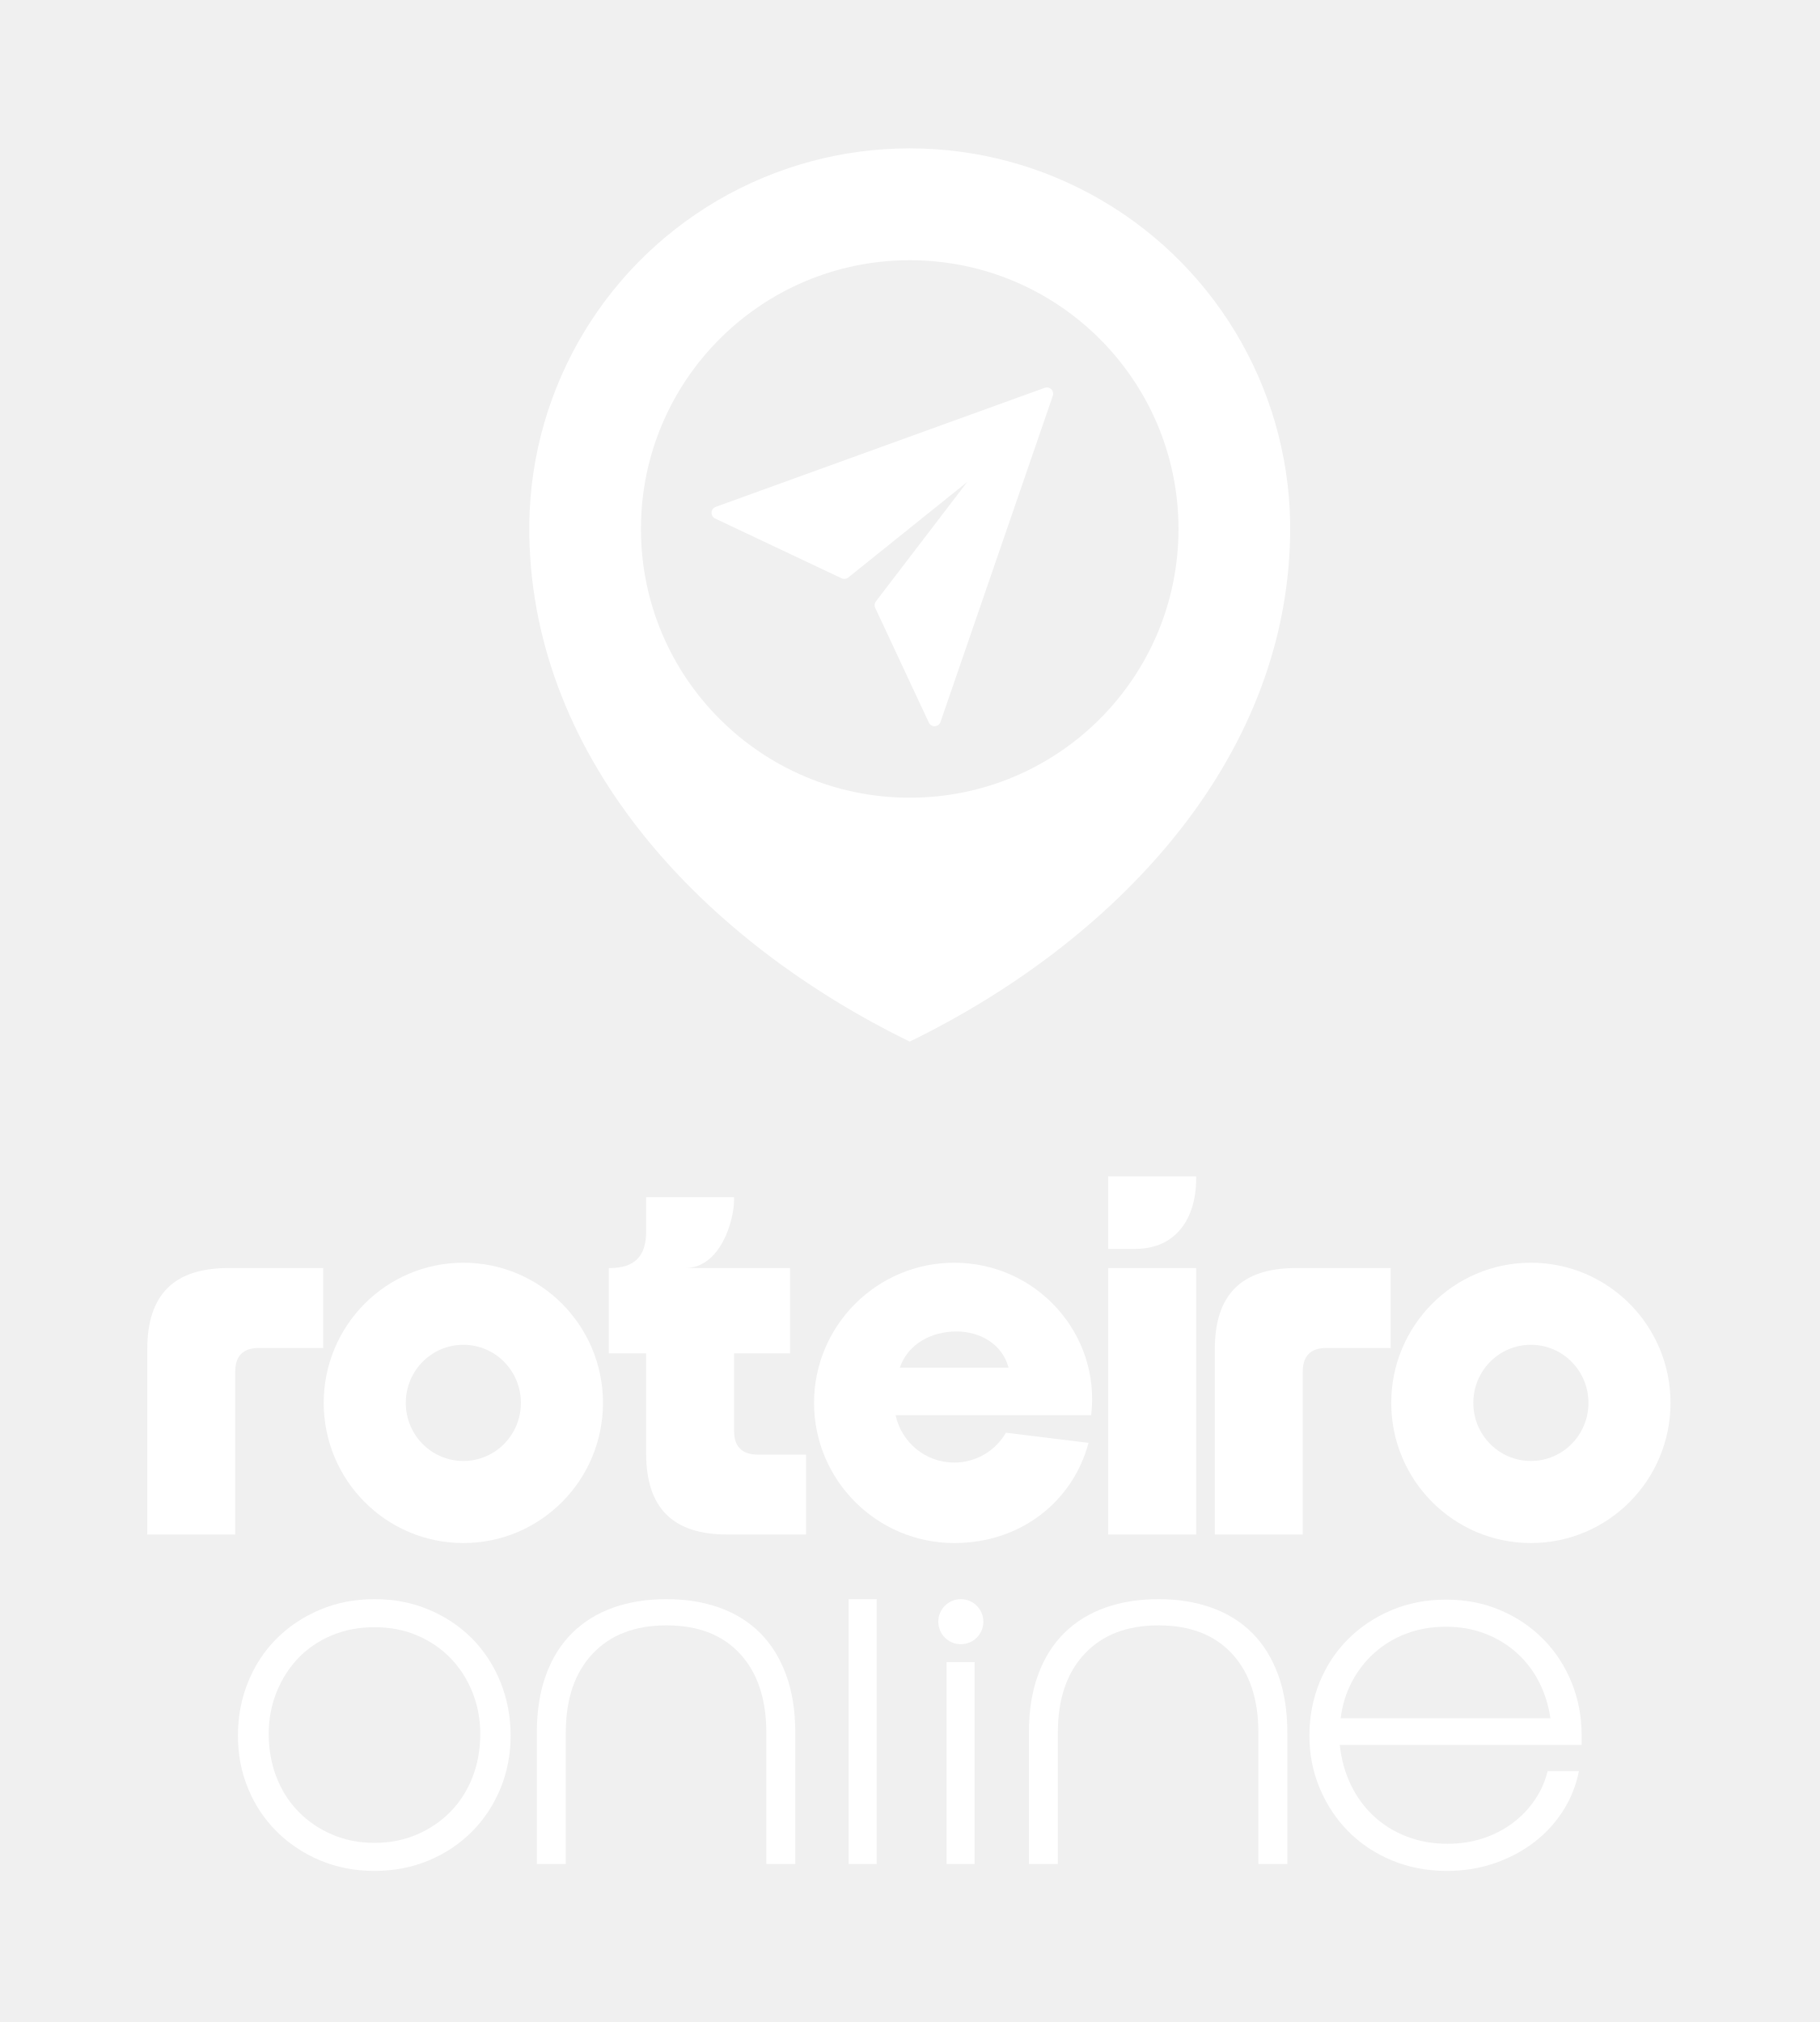
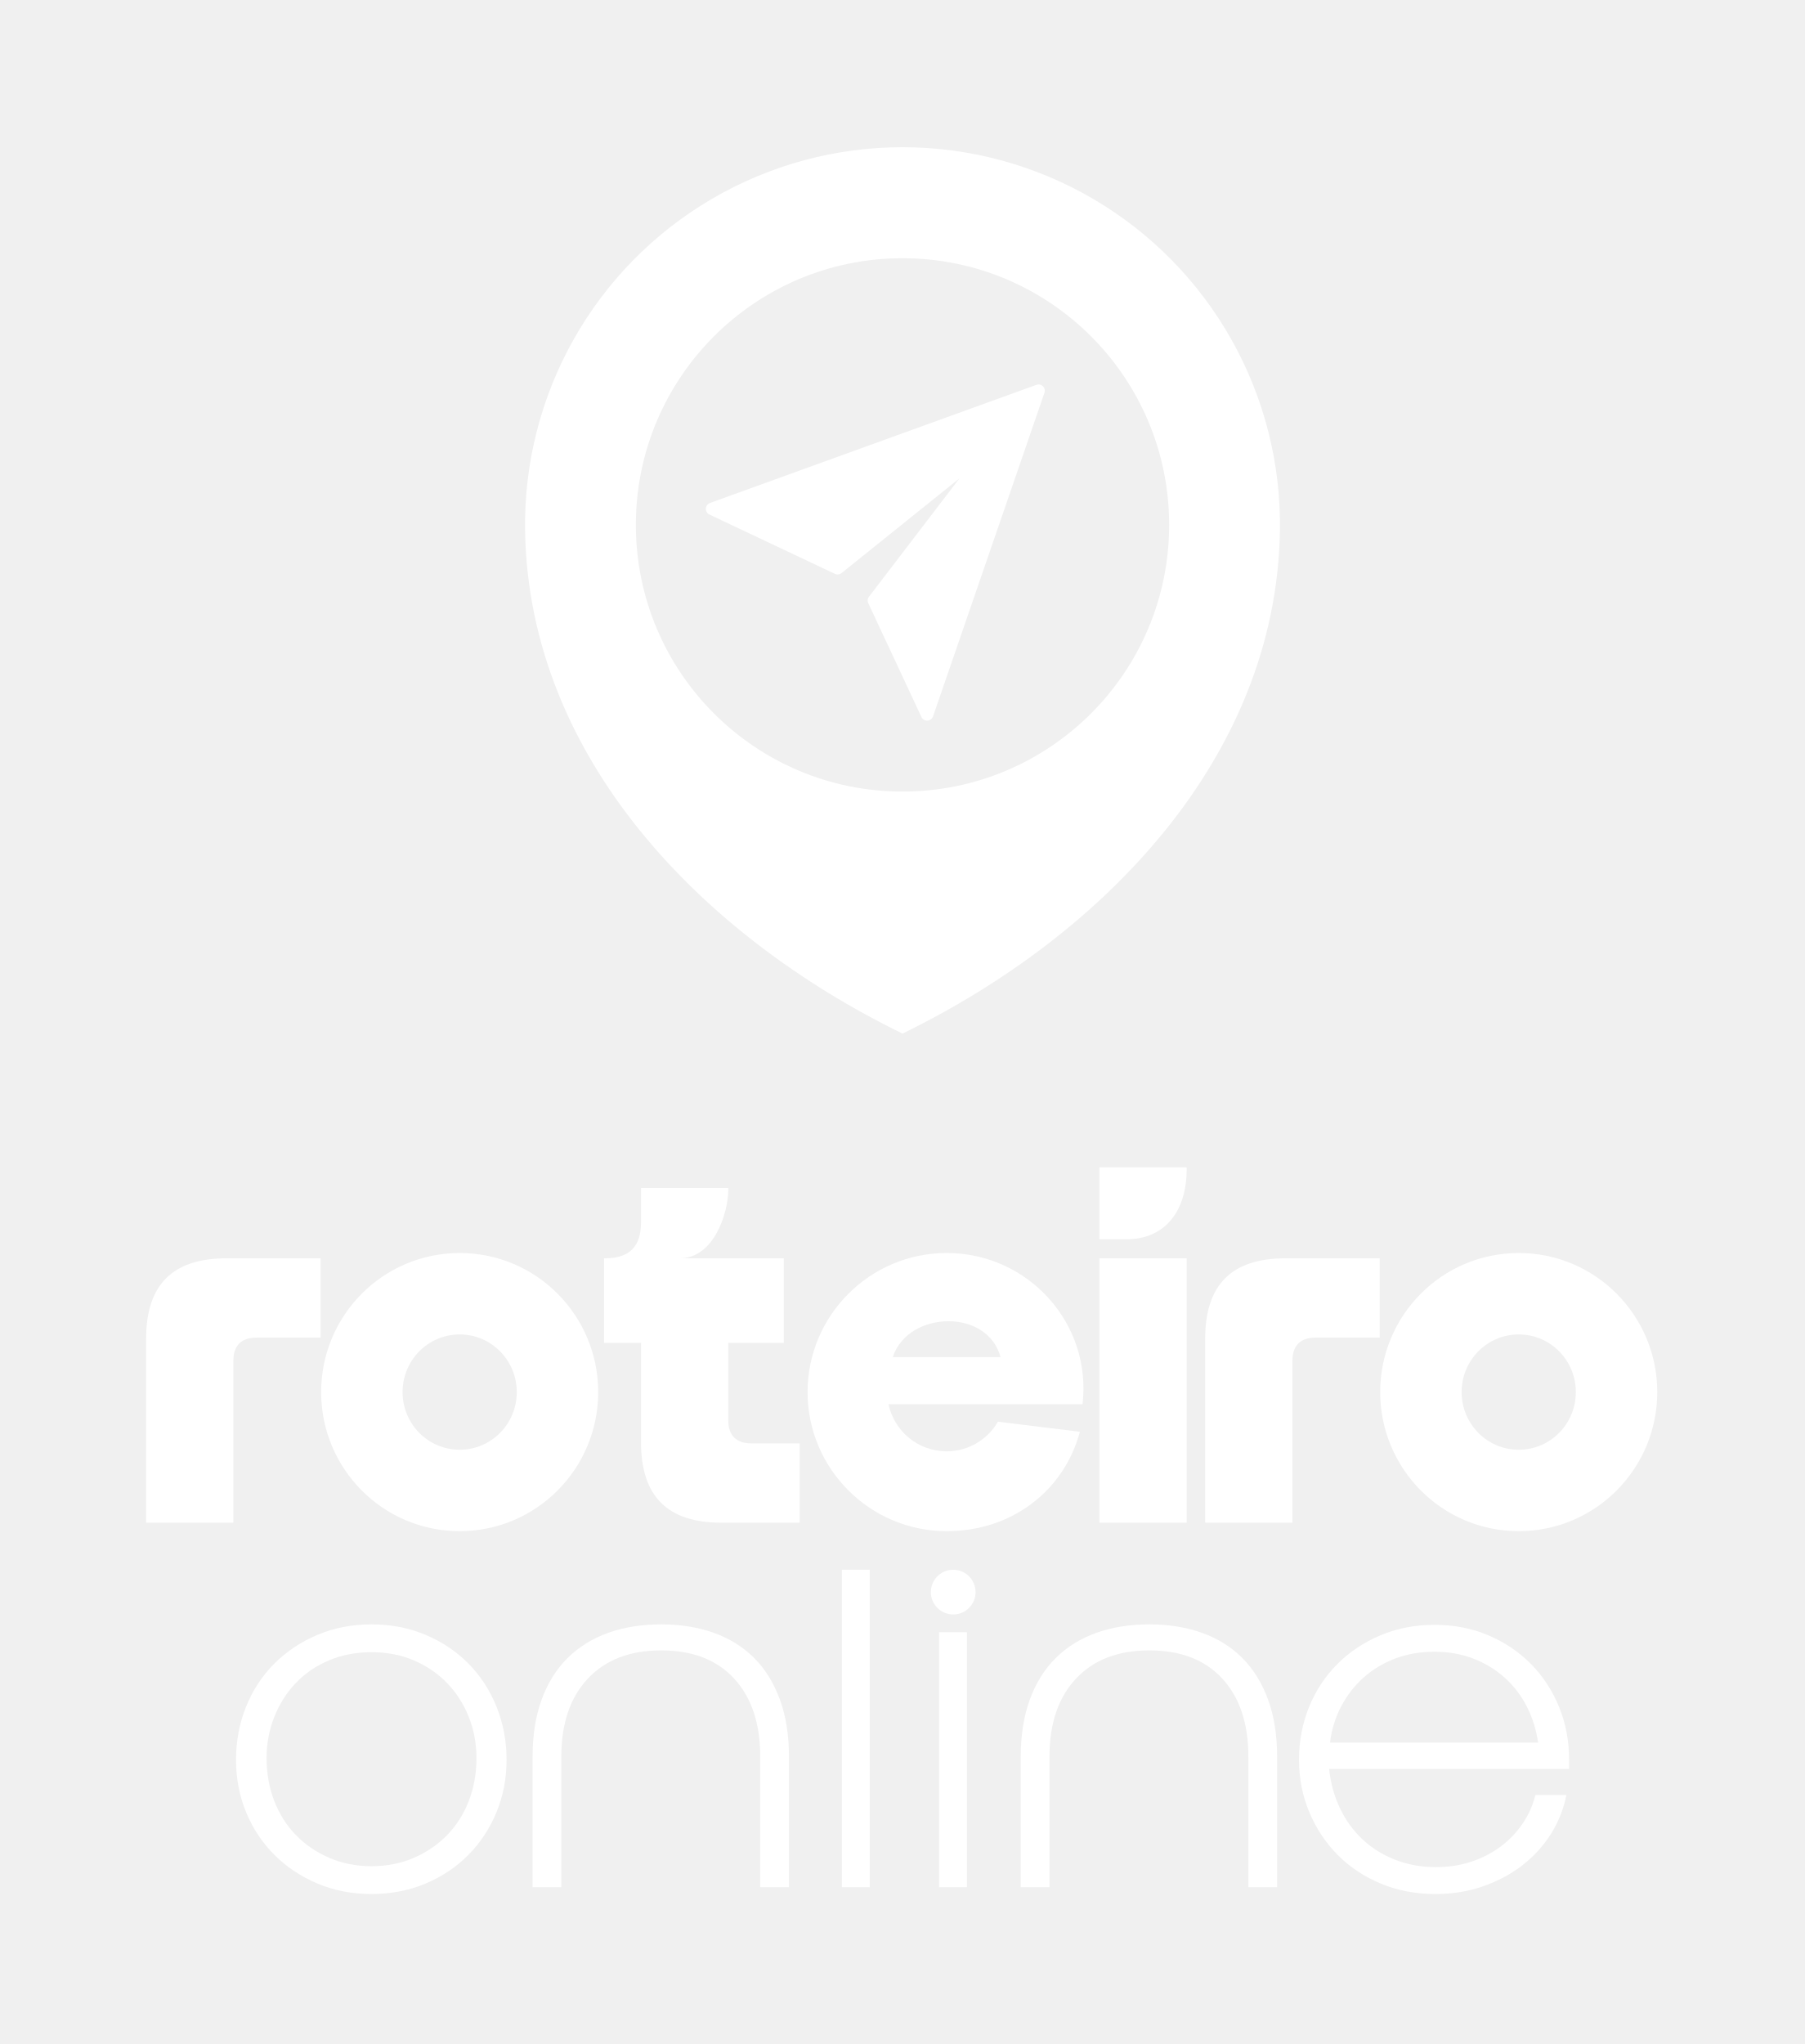
- <svg xmlns="http://www.w3.org/2000/svg" viewBox="0 0 528.6 587.7" width="529" height="588">
+ <svg xmlns="http://www.w3.org/2000/svg" viewBox="0 0 528.6 598.7" width="529" height="599">
  <g transform="translate(264.32 36.07) scale(0.25361)">
    <g transform="translate(-540.5)">
      <path fill-rule="evenodd" fill="#FFFFFF" d="M976.43 471.61 C971.89 731.57 774.18 937.53 540.50 1051.50 C306.82 937.53 109.11 731.57 104.57 471.61 A436.0 436.0 0 1 1 976.43 471.61Z M232.5 464.0 a308.0 308.0 0 1 0 616.0 0 a308.0 308.0 0 1 0 -616.0 0Z" />
      <polygon points="697.64,309.03 320.58,445.49 465.53,514.01 648.25,367.28 507.49,551.36 568.93,682.86" fill="#FFFFFF" stroke="#FFFFFF" stroke-width="14.44" stroke-linejoin="round" />
    </g>
  </g>
  <g fill="#FFFFFF" transform="translate(-189.82 22.80)">
    <path d="M 258.117 423.211 L 232.559 423.211 L 232.559 369.309 C 232.559 353.508 240.305 345.766 256.105 345.766 L 283.676 345.766 L 283.676 368.996 L 264.934 368.996 C 260.441 368.996 258.117 371.32 258.117 375.812 Z M 258.117 423.211 " />
    <path d="M 324.41 401.836 C 333.707 401.836 341.141 394.246 341.141 384.949 C 341.141 375.656 333.707 368.066 324.41 368.066 C 315.117 368.066 307.684 375.656 307.684 384.949 C 307.684 394.246 315.117 401.836 324.41 401.836 M 324.41 344.215 C 346.871 344.215 364.992 362.492 364.992 384.949 C 364.992 407.41 346.871 425.688 324.41 425.688 C 301.953 425.688 283.832 407.41 283.832 384.949 C 283.832 362.492 301.953 344.215 324.41 344.215 " />
    <path d="M 377.539 325.164 L 403.098 325.164 L 403.098 325.781 C 403.098 332.133 399.07 345.766 388.848 345.766 L 419.359 345.766 L 419.359 370.547 L 403.098 370.547 L 403.098 393.16 C 403.098 397.652 405.422 399.977 409.91 399.977 L 424.008 399.977 L 424.008 423.211 L 401.082 423.211 C 385.285 423.211 377.539 415.465 377.539 399.668 L 377.539 370.547 L 366.695 370.547 L 366.695 345.766 L 367.008 345.766 C 374.133 345.766 377.539 342.355 377.539 335.23 Z M 377.539 325.164 " />
    <path d="M 482.867 374.727 C 481.008 367.758 474.504 364.195 467.688 364.195 C 460.562 364.195 453.594 367.758 451.27 374.727 Z M 467.066 402.301 C 473.574 402.301 479.148 398.738 482.094 393.625 L 506.102 396.57 C 501.609 413.453 486.582 425.688 467.066 425.688 C 444.609 425.688 426.332 407.41 426.332 384.953 C 426.332 362.492 444.609 344.215 467.066 344.215 C 491.074 344.215 509.664 364.969 506.875 388.516 L 450.031 388.516 C 451.734 396.414 458.703 402.301 467.066 402.301 " />
    <path d="M 511.828 345.766 L 537.387 345.766 L 537.387 423.211 L 511.828 423.211 Z M 519.73 340.188 L 511.828 340.188 L 511.828 319.121 L 537.387 319.121 L 537.387 319.742 C 537.387 331.359 531.5 340.188 519.73 340.188 " />
    <path d="M 568.367 423.211 L 542.809 423.211 L 542.809 369.309 C 542.809 353.508 550.555 345.766 566.352 345.766 L 593.926 345.766 L 593.926 368.996 L 575.18 368.996 C 570.691 368.996 568.367 371.32 568.367 375.812 Z M 568.367 423.211 " />
    <path d="M 634.66 401.836 C 643.953 401.836 651.391 394.246 651.391 384.949 C 651.391 375.656 643.953 368.066 634.66 368.066 C 625.367 368.066 617.934 375.656 617.934 384.949 C 617.934 394.246 625.367 401.836 634.66 401.836 M 634.66 344.215 C 657.121 344.215 675.242 362.492 675.242 384.949 C 675.242 407.41 657.121 425.688 634.66 425.688 C 612.203 425.688 594.078 407.41 594.078 384.949 C 594.078 362.492 612.203 344.215 634.66 344.215 " />
  </g>
-   <g fill="#FFFFFF" transform="translate(-611.38 118.57)">
+   <g fill="#FFFFFF" transform="translate(-611.38 129.56)">
    <path d="M 720.148 354.379 C 715.605 354.379 711.438 355.184 707.652 356.785 C 703.867 358.391 700.637 360.594 697.965 363.402 C 695.289 366.207 693.195 369.508 691.68 373.293 C 690.168 377.082 689.41 381.109 689.41 385.387 C 689.41 389.93 690.168 394.141 691.68 398.016 C 693.195 401.891 695.336 405.234 698.098 408.043 C 700.855 410.848 704.113 413.051 707.852 414.656 C 711.594 416.258 715.695 417.062 720.148 417.062 C 724.602 417.062 728.703 416.258 732.445 414.656 C 736.188 413.051 739.438 410.848 742.203 408.043 C 744.961 405.234 747.102 401.891 748.617 398.016 C 750.129 394.141 750.891 389.93 750.891 385.387 C 750.891 381.109 750.129 377.082 748.617 373.293 C 747.102 369.508 744.984 366.207 742.27 363.402 C 739.551 360.594 736.32 358.391 732.578 356.785 C 728.836 355.184 724.695 354.379 720.148 354.379 M 720.148 425.215 C 714.445 425.215 709.168 424.188 704.312 422.141 C 699.453 420.09 695.246 417.285 691.68 413.719 C 688.117 410.16 685.355 405.992 683.395 401.223 C 681.434 396.461 680.457 391.355 680.457 385.922 C 680.457 380.398 681.434 375.211 683.395 370.352 C 685.355 365.496 688.117 361.285 691.68 357.723 C 695.246 354.16 699.453 351.352 704.312 349.301 C 709.168 347.254 714.445 346.227 720.148 346.227 C 725.852 346.227 731.129 347.254 735.988 349.301 C 740.844 351.352 745.031 354.16 748.551 357.723 C 752.07 361.285 754.809 365.496 756.77 370.352 C 758.727 375.211 759.711 380.398 759.711 385.922 C 759.711 391.355 758.727 396.461 756.77 401.223 C 754.809 405.992 752.07 410.16 748.551 413.719 C 745.031 417.285 740.844 420.09 735.988 422.141 C 731.129 424.188 725.852 425.215 720.148 425.215 " />
    <path d="M 775.75 423.211 L 767.328 423.211 L 767.328 385.117 C 767.328 378.703 768.219 373.07 770.004 368.215 C 771.781 363.359 774.324 359.305 777.621 356.051 C 780.914 352.801 784.883 350.352 789.516 348.699 C 794.145 347.051 799.316 346.227 805.02 346.227 C 810.633 346.227 815.754 347.051 820.391 348.699 C 825.02 350.352 828.965 352.801 832.219 356.051 C 835.469 359.305 837.984 363.359 839.77 368.215 C 841.551 373.07 842.441 378.703 842.441 385.117 L 842.441 423.211 L 834.02 423.211 L 834.02 384.988 C 834.02 375.277 831.48 367.656 826.402 362.133 C 821.324 356.609 814.195 353.848 805.02 353.848 C 795.84 353.848 788.668 356.609 783.5 362.133 C 778.332 367.656 775.75 375.277 775.75 384.988 Z M 775.75 423.211 " />
-     <path d="M866.098 423.211 L857.945 423.211 L857.945 346.23 L866.098 346.23 Z" />
-     <path d="M886.41 364.528 L894.562 364.528 L894.562 423.211 L886.41 423.211 Z M884.006 352.779 a6.549 6.549 0 1 0 13.098 0 a6.549 6.549 0 1 0 -13.098 0Z" />
+     <path d="M866.098 423.211 L857.945 423.211 L857.945 330.23 L866.098 330.23 Z" />
+     <path d="M886.41 348.528 L894.562 348.528 L894.562 423.211 L886.41 423.211 Z M884.006 336.779 a6.549 6.549 0 1 0 13.098 0 a6.549 6.549 0 1 0 -13.098 0Z" />
    <path d="M 918.754 423.211 L 910.332 423.211 L 910.332 385.117 C 910.332 378.703 911.223 373.07 913.008 368.215 C 914.789 363.359 917.328 359.305 920.625 356.051 C 923.918 352.801 927.887 350.352 932.52 348.699 C 937.152 347.051 942.32 346.227 948.023 346.227 C 953.637 346.227 958.758 347.051 963.395 348.699 C 968.023 350.352 971.969 352.801 975.223 356.051 C 978.473 359.305 980.988 363.359 982.773 368.215 C 984.555 373.07 985.445 378.703 985.445 385.117 L 985.445 423.211 L 977.023 423.211 L 977.023 384.988 C 977.023 375.277 974.484 367.656 969.406 362.133 C 964.328 356.609 957.199 353.848 948.023 353.848 C 938.844 353.848 931.672 356.609 926.508 362.133 C 921.336 367.656 918.754 375.277 918.754 384.988 Z M 918.754 423.211 " />
    <path d="M 1061.895 380.844 C 1061.359 377.102 1060.266 373.605 1058.617 370.352 C 1056.969 367.102 1054.809 364.27 1052.137 361.863 C 1049.461 359.461 1046.391 357.59 1042.914 356.25 C 1039.441 354.914 1035.652 354.246 1031.555 354.246 C 1027.367 354.246 1023.512 354.914 1019.992 356.25 C 1016.473 357.59 1013.379 359.461 1010.703 361.863 C 1008.031 364.27 1005.848 367.102 1004.156 370.352 C 1002.461 373.605 1001.395 377.102 1000.949 380.844 Z M 1000.68 388.594 C 1001.125 392.785 1002.195 396.637 1003.887 400.156 C 1005.578 403.676 1007.785 406.703 1010.504 409.242 C 1013.219 411.785 1016.406 413.766 1020.062 415.191 C 1023.711 416.617 1027.676 417.328 1031.957 417.328 C 1035.699 417.328 1039.172 416.797 1042.379 415.727 C 1045.586 414.656 1048.461 413.164 1051 411.25 C 1053.539 409.332 1055.676 407.086 1057.414 404.5 C 1059.152 401.918 1060.375 399.152 1061.09 396.215 L 1070.18 396.215 C 1069.375 400.312 1067.863 404.121 1065.633 407.641 C 1063.406 411.16 1060.621 414.211 1057.281 416.797 C 1053.941 419.379 1050.109 421.43 1045.789 422.941 C 1041.465 424.457 1036.812 425.215 1031.82 425.215 C 1026.027 425.215 1020.684 424.188 1015.785 422.141 C 1010.883 420.094 1006.672 417.285 1003.152 413.719 C 999.633 410.16 996.871 405.992 994.867 401.223 C 992.863 396.461 991.859 391.355 991.859 385.922 C 991.859 380.398 992.84 375.23 994.801 370.418 C 996.758 365.605 999.523 361.422 1003.086 357.855 C 1006.648 354.293 1010.859 351.484 1015.715 349.434 C 1020.57 347.387 1025.852 346.363 1031.555 346.363 C 1037.254 346.363 1042.512 347.387 1047.324 349.434 C 1052.137 351.484 1056.301 354.293 1059.82 357.855 C 1063.34 361.422 1066.078 365.605 1068.039 370.418 C 1070 375.23 1070.98 380.398 1070.98 385.922 L 1070.98 388.594 Z M 1000.68 388.594 " />
  </g>
</svg>
